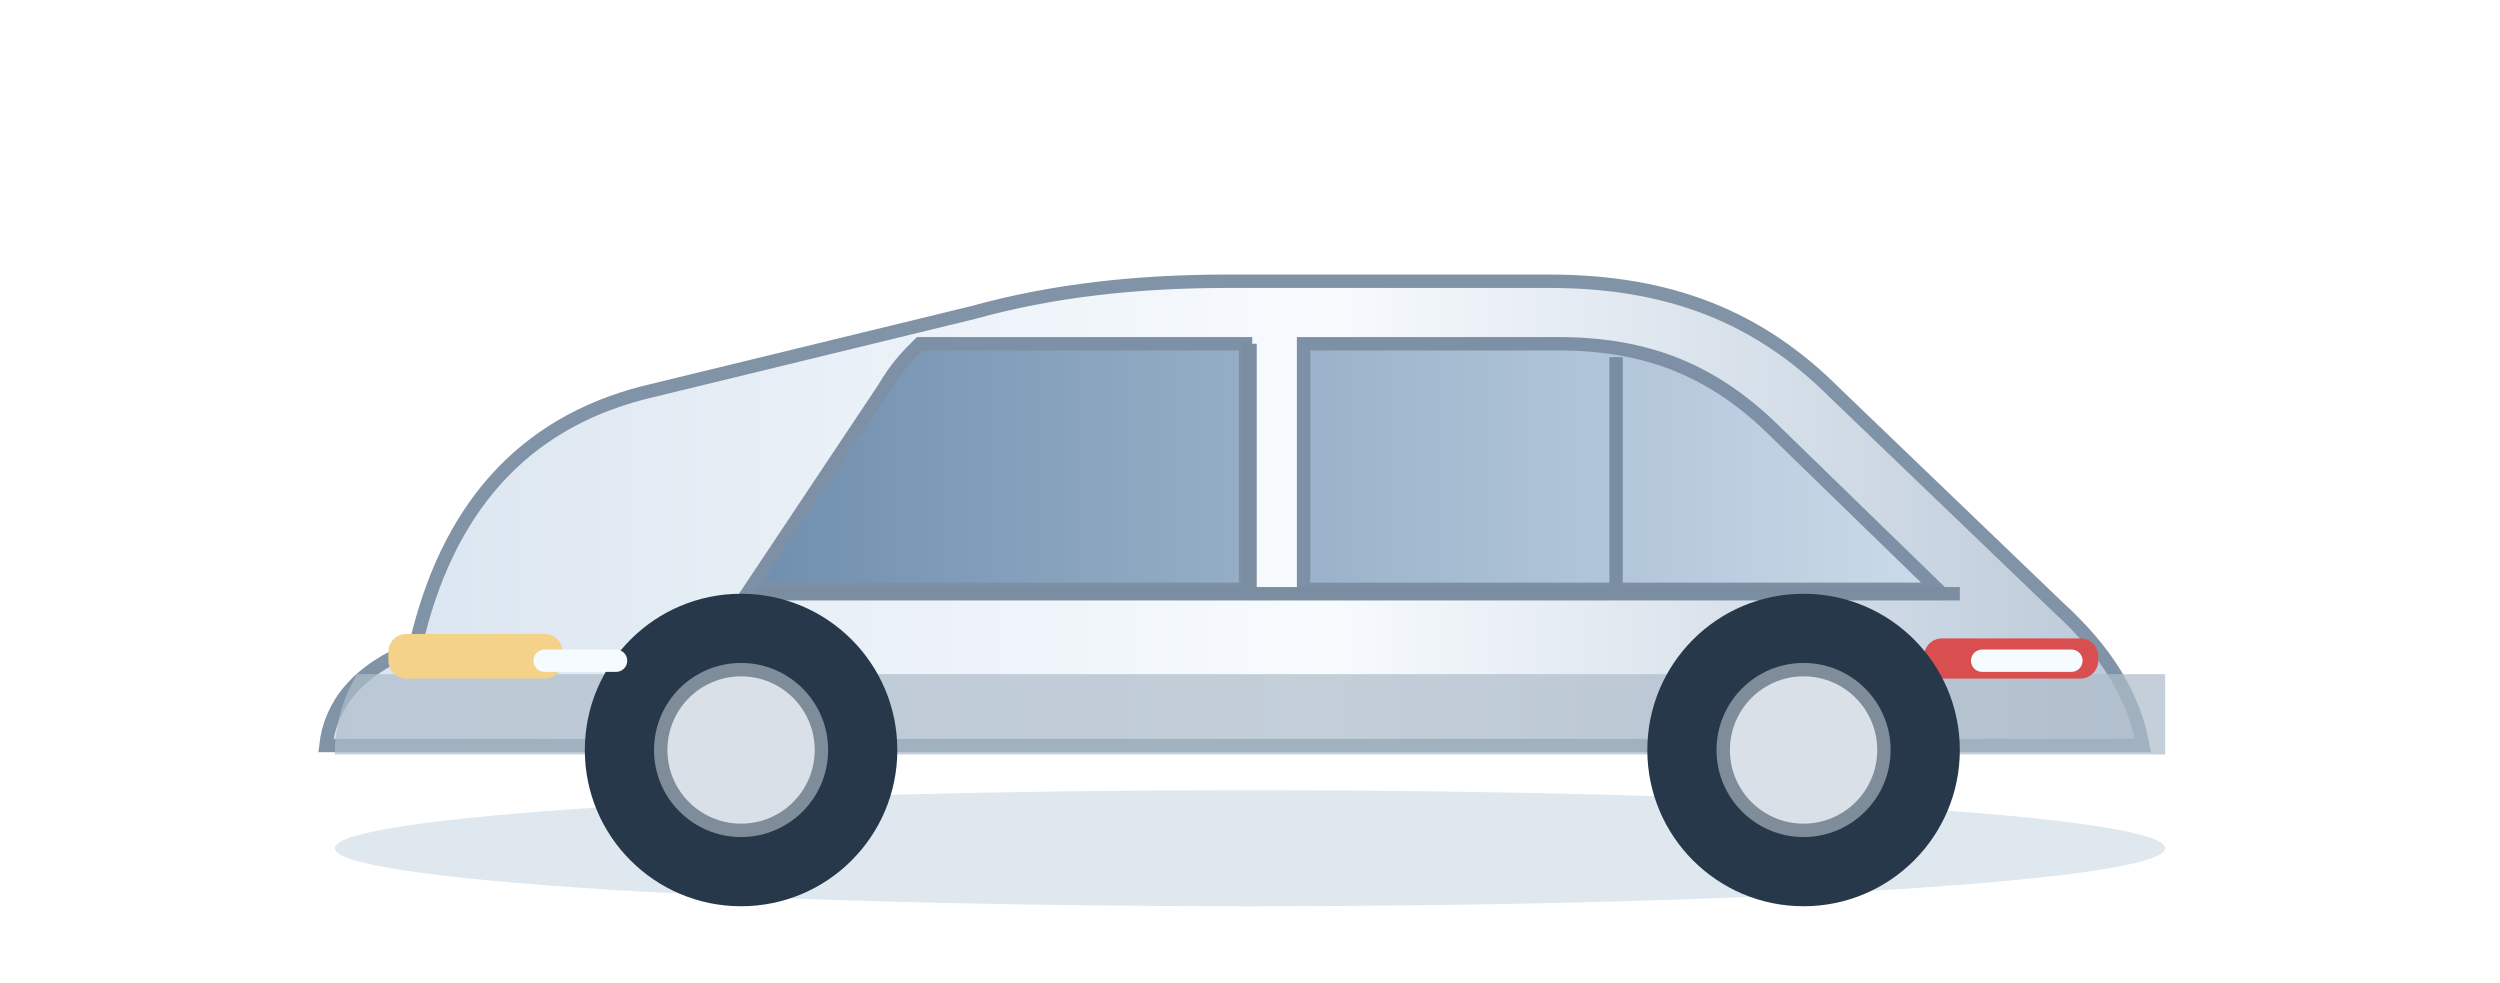
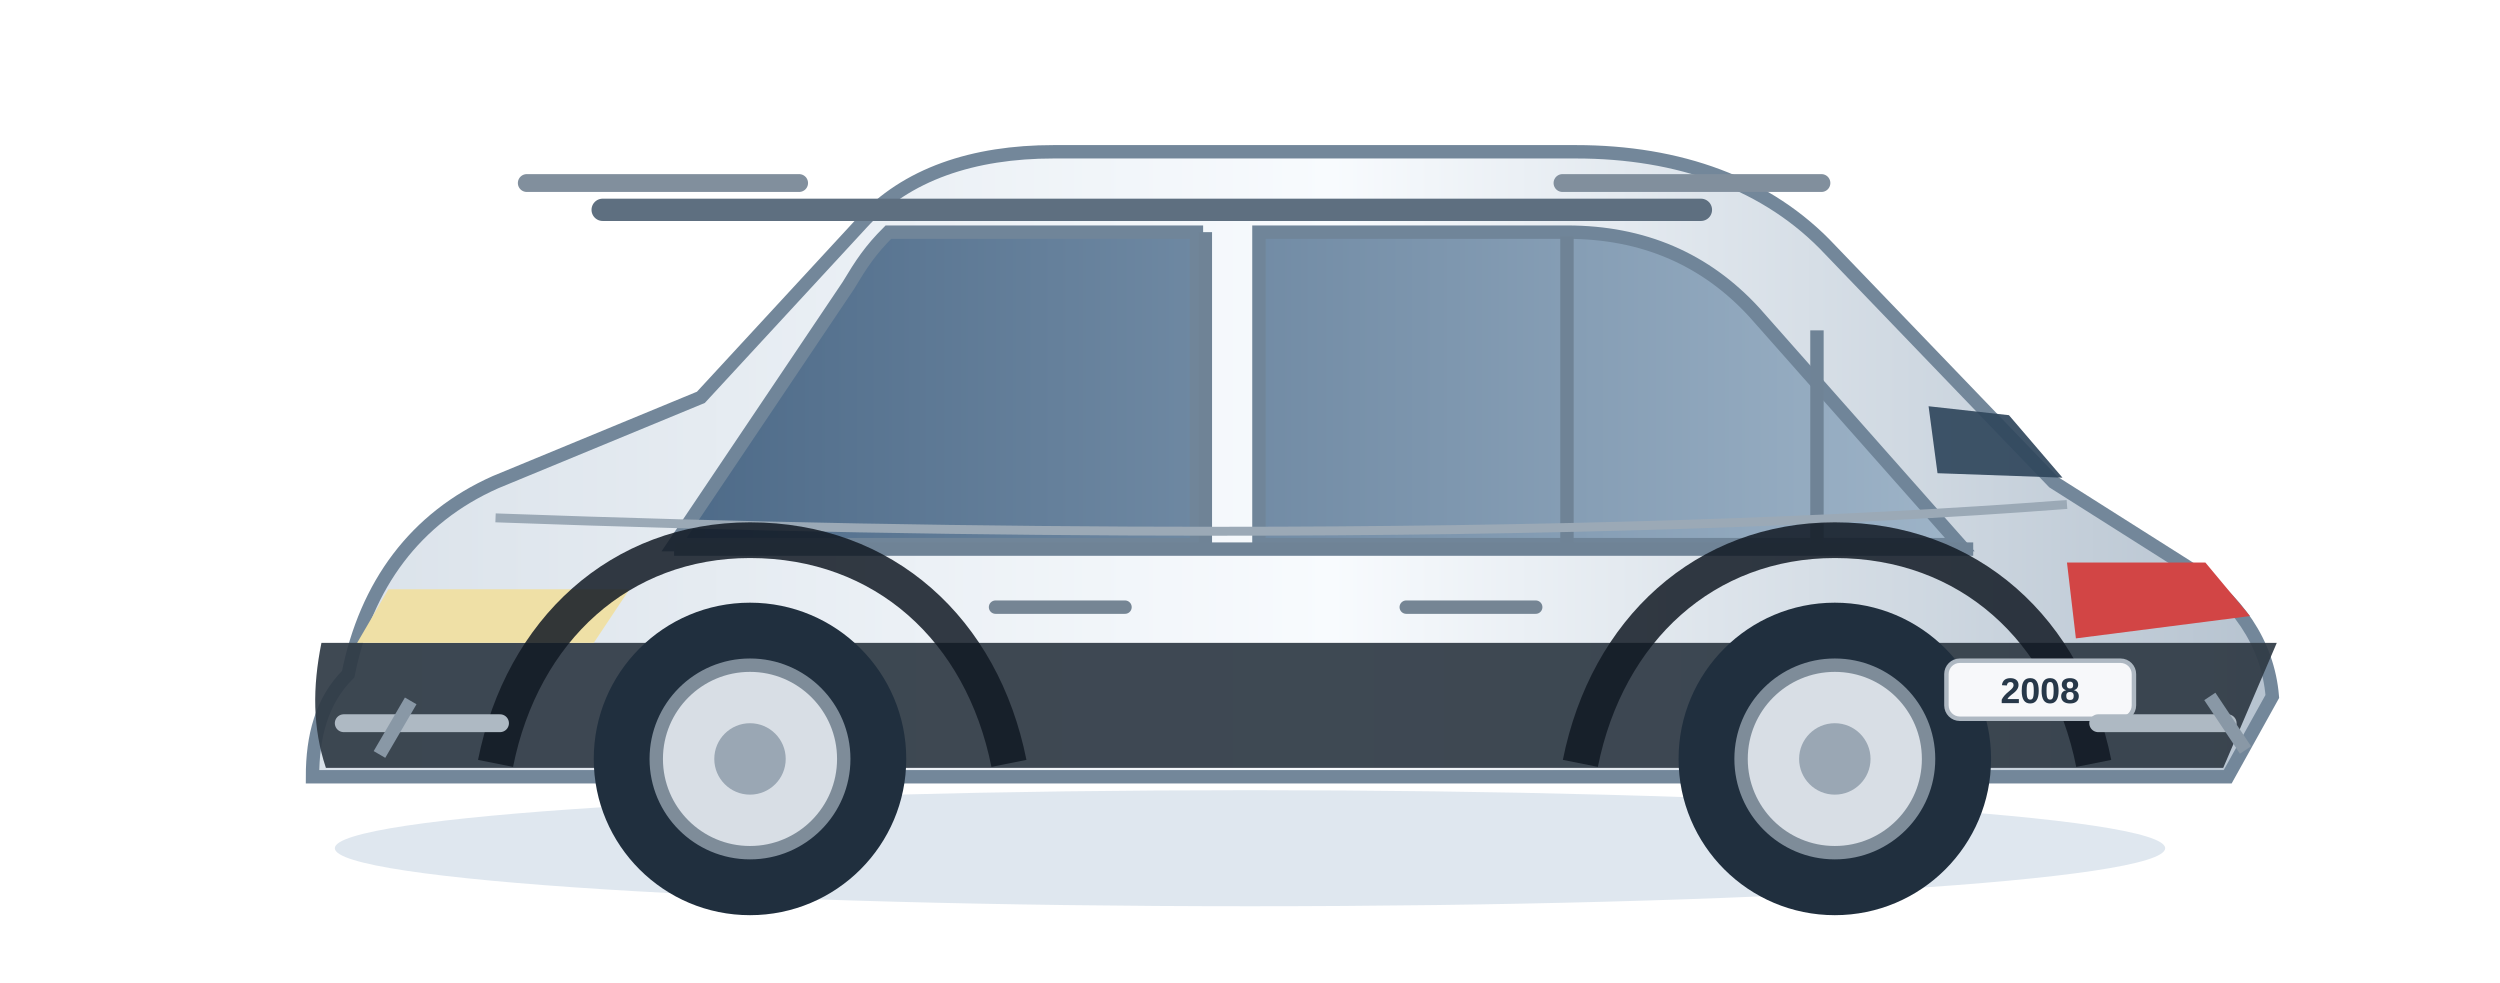
- <svg xmlns="http://www.w3.org/2000/svg" viewBox="0 0 560 220" role="img" aria-label="Peugeot 2008">
+ <svg xmlns="http://www.w3.org/2000/svg" viewBox="0 0 560 220" role="img" aria-label="Peugeot 2008 I Facelift 2016">
  <defs>
-     <linearGradient id="body" x1="0" x2="1">
-       <stop offset="0" stop-color="#d9e4ef" />
-       <stop offset="0.55" stop-color="#f8fbfe" />
-       <stop offset="1" stop-color="#b9c8d8" />
+     <linearGradient id="body2008" x1="0" x2="1">
+       <stop offset="0" stop-color="#d9e1e9" />
+       <stop offset="0.52" stop-color="#f8fbfe" />
+       <stop offset="1" stop-color="#b5c2cf" />
    </linearGradient>
-     <linearGradient id="glass" x1="0" x2="1">
-       <stop offset="0" stop-color="#6f8eae" />
-       <stop offset="1" stop-color="#cbdbe9" />
+     <linearGradient id="glass2008" x1="0" x2="1">
+       <stop offset="0" stop-color="#4d6a88" />
+       <stop offset="1" stop-color="#9eb4c8" />
    </linearGradient>
  </defs>
  <ellipse cx="280" cy="190" rx="205" ry="13" fill="#dfe7ef" />
-   <path d="M93 145c7-31 24-50 51-57l74-18c18-5 37-7 57-7h72c27 0 47 8 64 25l50 48c11 10 17 20 19 31H73c1-9 7-17 20-22z" fill="url(#body)" stroke="#8193a6" stroke-width="3" />
-   <path d="M206 77h73v55H168l30-45c3-5 5-7 8-10zm86 0h57c20 0 35 6 49 20l36 35H292z" fill="url(#glass)" stroke="#7d90a5" stroke-width="3" />
-   <path d="M280 77v55M362 80v52M169 133h270" fill="none" stroke="#7b8da1" stroke-width="3" />
-   <path d="M80 151h405v18H75c0-7 2-13 5-18z" fill="#aebdcb" opacity=".72" />
-   <rect x="431" y="143" width="39" height="9" rx="4" fill="#d94f4f" />
-   <rect x="87" y="142" width="39" height="10" rx="4" fill="#f4d28a" />
-   <circle cx="166" cy="168" r="35" fill="#26384a" />
-   <circle cx="166" cy="168" r="18" fill="#d9e0e8" stroke="#7f8c99" stroke-width="3" />
-   <circle cx="404" cy="168" r="35" fill="#26384a" />
-   <circle cx="404" cy="168" r="18" fill="#d9e0e8" stroke="#7f8c99" stroke-width="3" />
-   <path d="M122 148h16M444 148h20" stroke="#f6fbff" stroke-width="5" stroke-linecap="round" />
+   <path d="M78 151c4-20 15-35 33-43l46-19 36-39c10-11 25-16 43-16h117c23 0 43 7 57 22l50 52 30 19c11 7 18 17 19 29l-10 18H70c0-9 2-17 8-23Z" fill="url(#body2008)" stroke="#73879a" stroke-width="3" />
+   <path d="M199 52h69v70H151l39-58c3-5 5-8 9-12Zm83 0h69c17 0 31 6 42 18l46 52H282Z" fill="url(#glass2008)" stroke="#708599" stroke-width="3" />
+   <path d="M270 52v70M351 53v69M407 74v48M151 123h291" fill="none" stroke="#6f8396" stroke-width="3" />
+   <path d="M135 47h246" stroke="#5e6f80" stroke-width="5" stroke-linecap="round" />
+   <path d="M118 41h61M350 41h58" stroke="#818f9d" stroke-width="4" stroke-linecap="round" />
+   <path d="M72 144h438l-12 28H73c-3-9-3-18-1-28Z" fill="#2f3944" opacity=".92" />
+   <path d="M87 132h54l-8 12H80Z" fill="#efe0a6" />
+   <path d="M463 126h31l10 12-39 5Z" fill="#d24545" />
+   <path d="M111 116c55 2 108 3 162 3 73 0 138-2 190-6" fill="none" stroke="#9ba9b6" stroke-width="2" />
+   <path d="M111 171c6-30 28-50 57-50 30 0 52 20 58 50M354 171c6-30 28-50 57-50 30 0 52 20 58 50" fill="none" stroke="#111923" stroke-width="8" opacity=".85" />
+   <circle cx="168" cy="170" r="35" fill="#202f3e" />
+   <circle cx="168" cy="170" r="21" fill="#d8dee5" stroke="#7e8c99" stroke-width="3" />
+   <circle cx="168" cy="170" r="8" fill="#9aa7b4" />
+   <circle cx="411" cy="170" r="35" fill="#202f3e" />
+   <circle cx="411" cy="170" r="21" fill="#d8dee5" stroke="#7e8c99" stroke-width="3" />
+   <circle cx="411" cy="170" r="8" fill="#9aa7b4" />
+   <path d="M223 136h29M315 136h29" stroke="#758594" stroke-width="3" stroke-linecap="round" />
+   <path d="M432 91l18 2 12 14-28-1Z" fill="#30465c" opacity=".92" />
+   <rect x="436" y="148" width="42" height="13" rx="3" fill="#f7f8fa" stroke="#aeb8c2" />
+   <text x="457" y="157.5" text-anchor="middle" font-size="8" font-family="Arial,sans-serif" fill="#273849" font-weight="700">2008</text>
+   <path d="M77 162h35M470 162h29" stroke="#aeb9c3" stroke-width="4" stroke-linecap="round" />
+   <path d="M92 157l-7 12M495 156l8 12" stroke="#8998a6" stroke-width="3" />
</svg>
